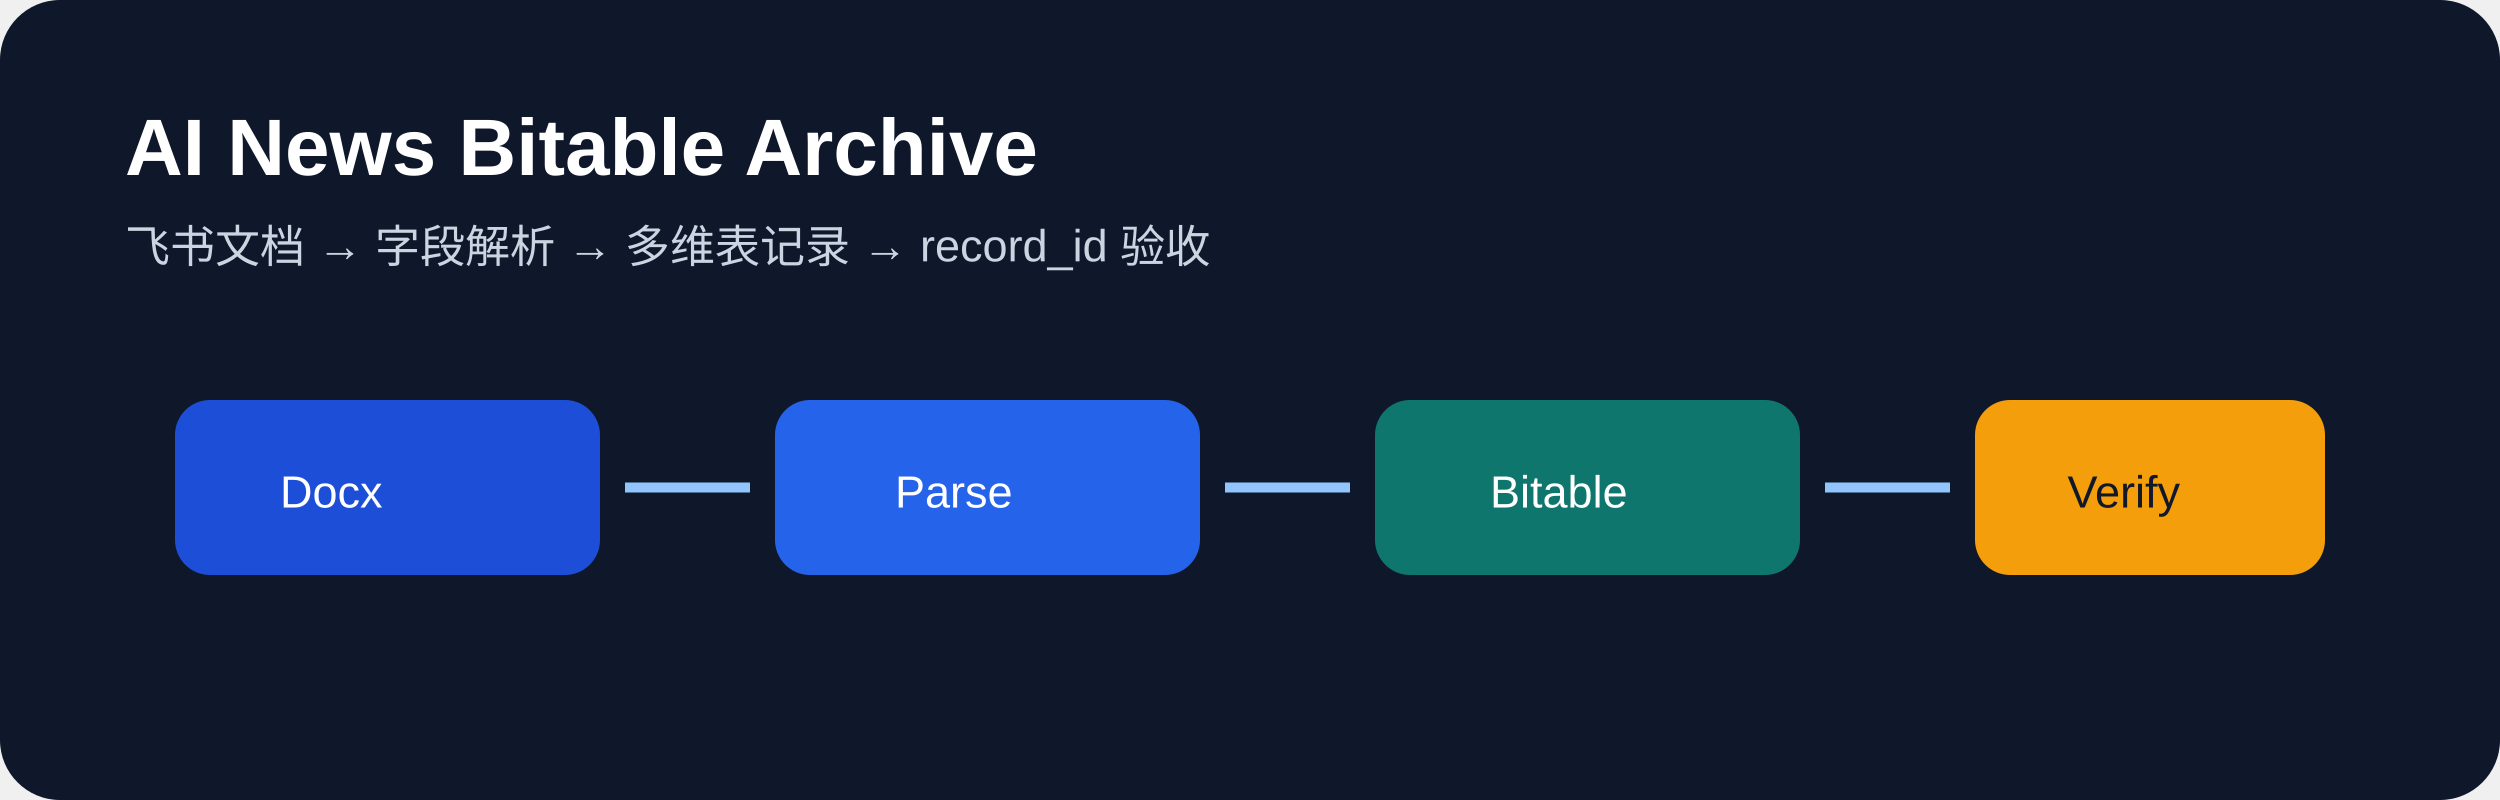
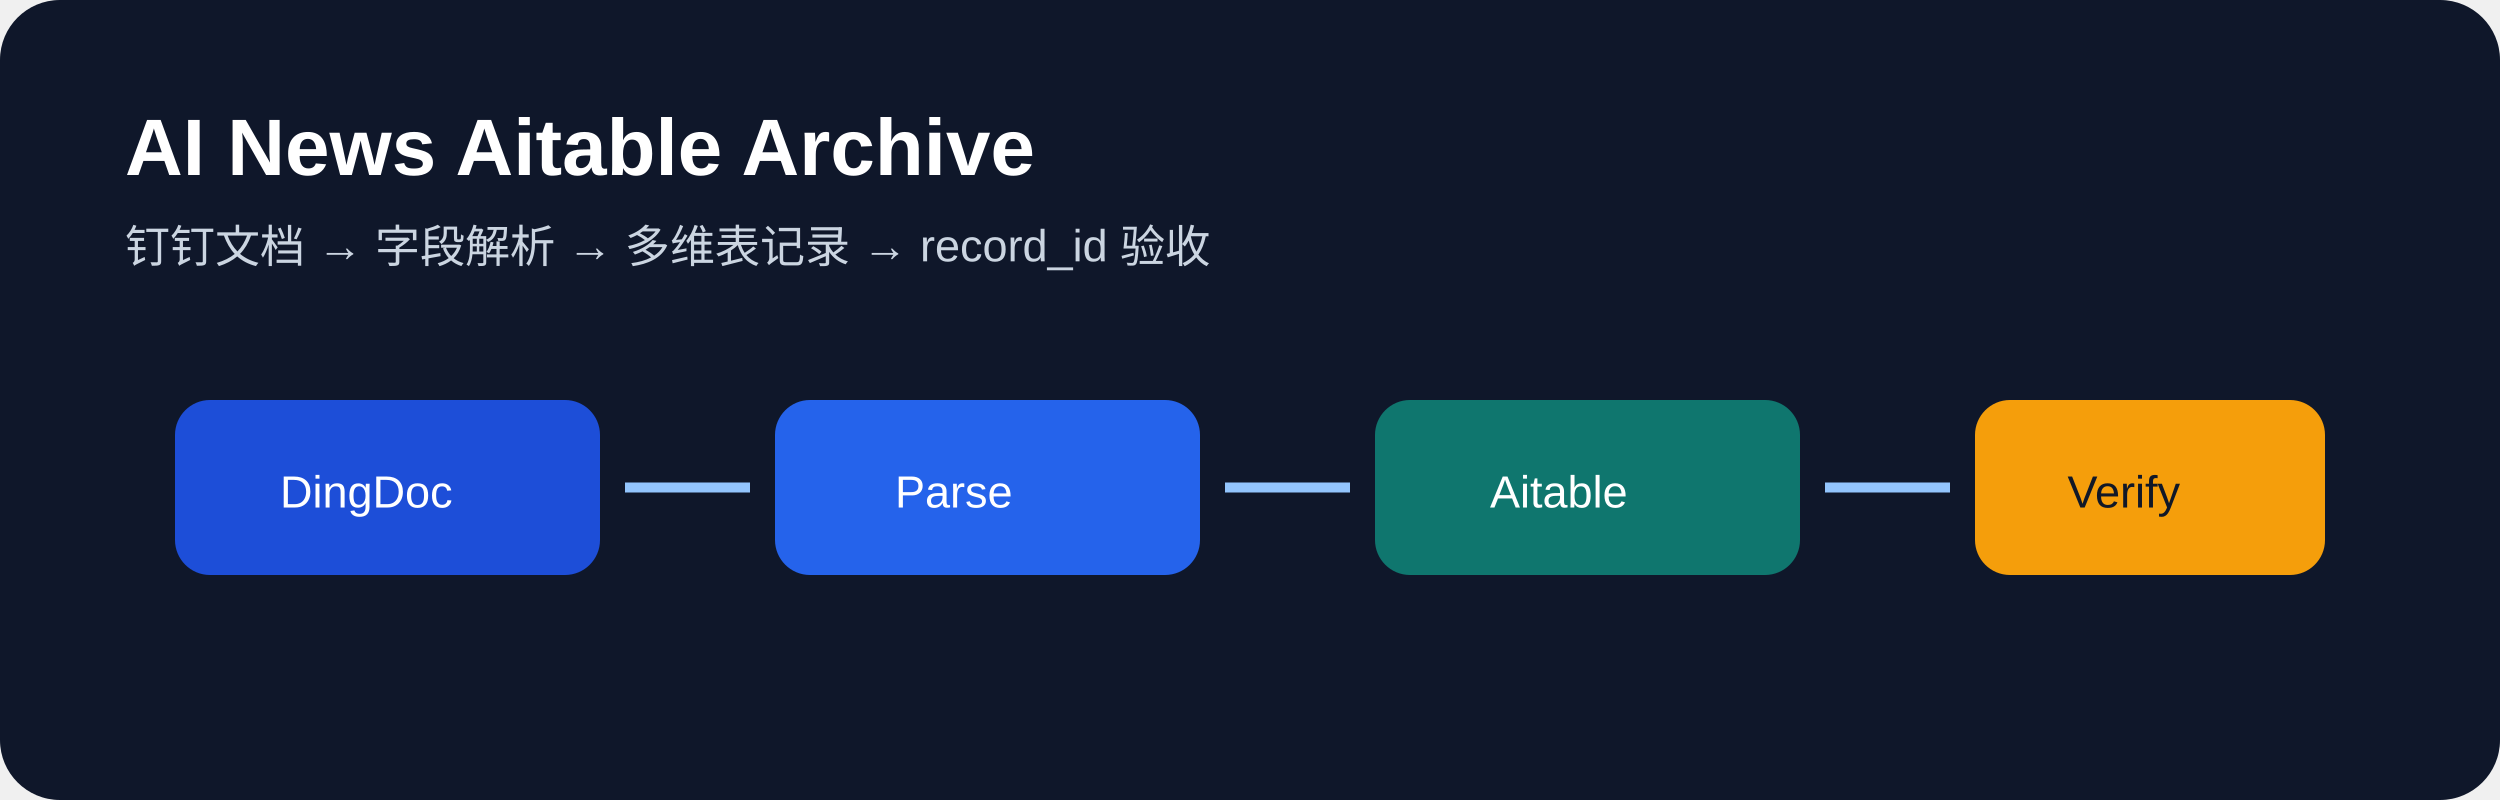
<svg xmlns="http://www.w3.org/2000/svg" width="1000" height="320" viewBox="0 0 1000 320">
  <rect width="1000" height="320" rx="24" fill="#0f172a" />
-   <text x="50" y="70" fill="#fff" font-family="Arial" font-size="32" font-weight="700">AI News Bitable Archive</text>
-   <text x="50" y="105" fill="#cbd5e1" font-family="Arial" font-size="18">飞书文档 → 字段解析 → 多维表记录 → record_id 验收</text>
+   <text x="50" y="70" fill="#fff" font-family="Arial" font-size="32" font-weight="700">AI News Aitable Archive</text>
+   <text x="50" y="105" fill="#cbd5e1" font-family="Arial" font-size="18">钉钉文档 → 字段解析 → 多维表记录 → record_id 验收</text>
  <g font-family="Arial" font-size="18">
    <rect x="70" y="160" width="170" height="70" rx="14" fill="#1d4ed8" />
-     <text x="112" y="203" fill="#fff">Docx</text>
+     <text x="112" y="203" fill="#fff">DingDoc</text>
    <rect x="310" y="160" width="170" height="70" rx="14" fill="#2563eb" />
    <text x="358" y="203" fill="#fff">Parse</text>
    <rect x="550" y="160" width="170" height="70" rx="14" fill="#0f766e" />
-     <text x="596" y="203" fill="#fff">Bitable</text>
+     <text x="596" y="203" fill="#fff">Aitable</text>
    <rect x="790" y="160" width="140" height="70" rx="14" fill="#f59e0b" />
    <text x="827" y="203" fill="#111827">Verify</text>
  </g>
  <g stroke="#93c5fd" stroke-width="4">
    <path d="M250 195h50" />
    <path d="M490 195h50" />
    <path d="M730 195h50" />
  </g>
</svg>
